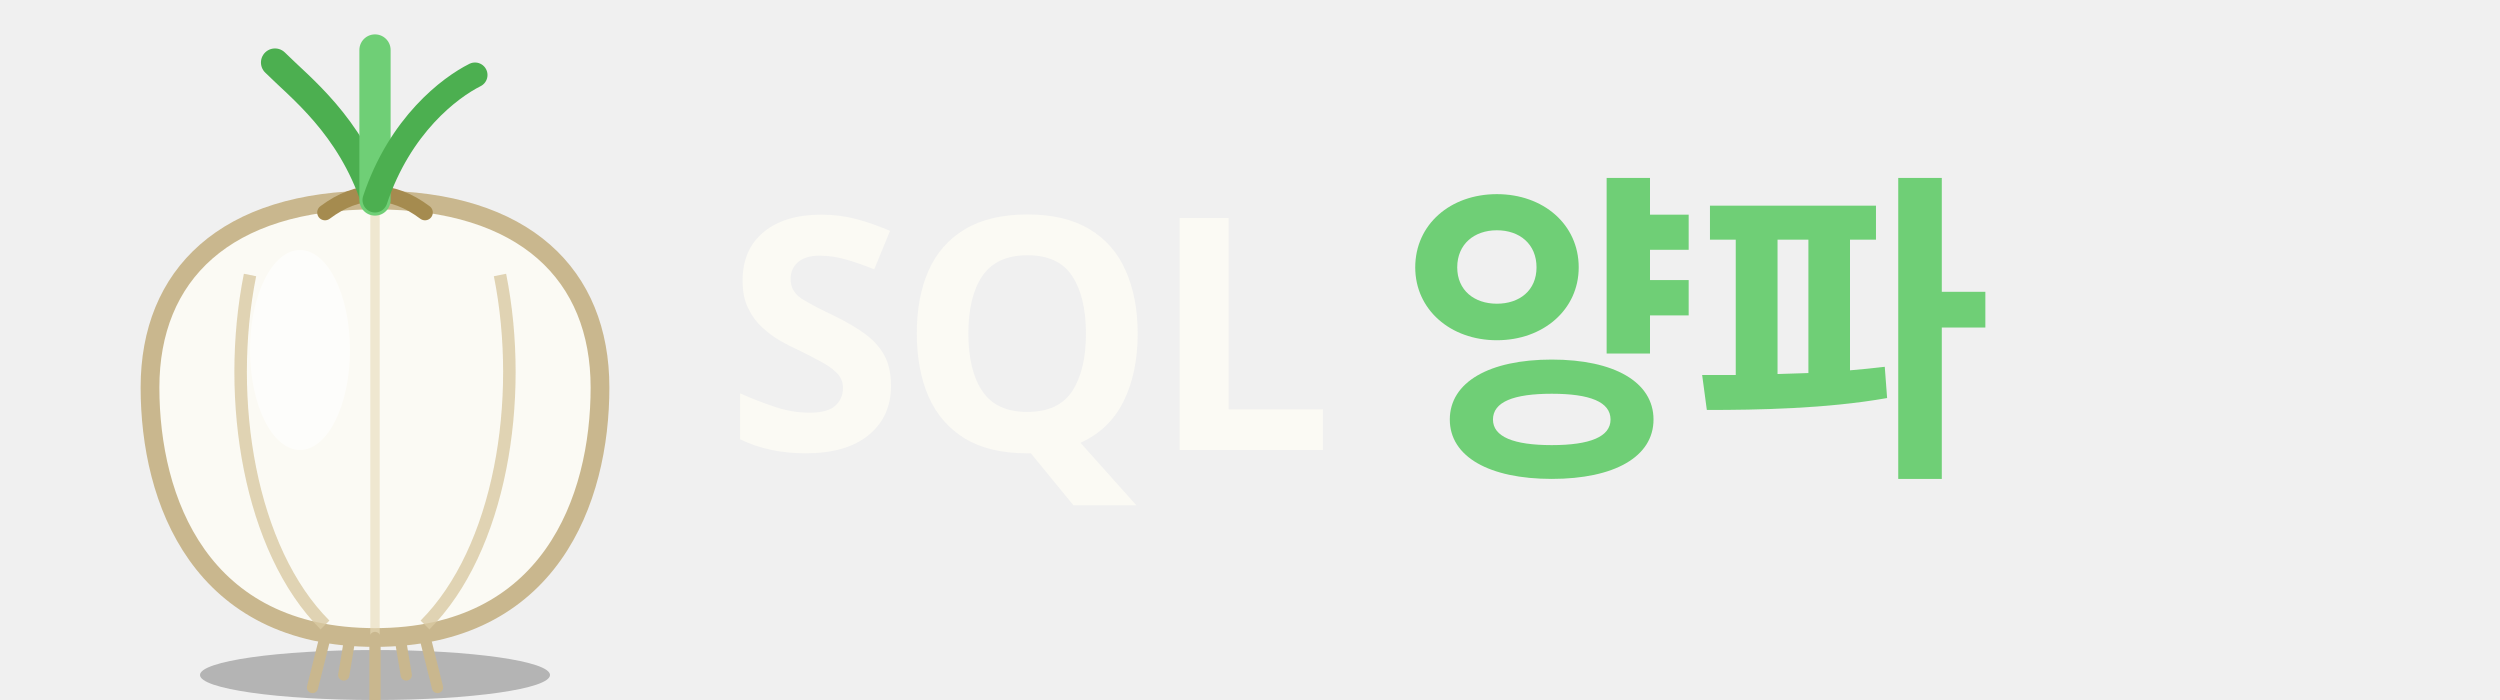
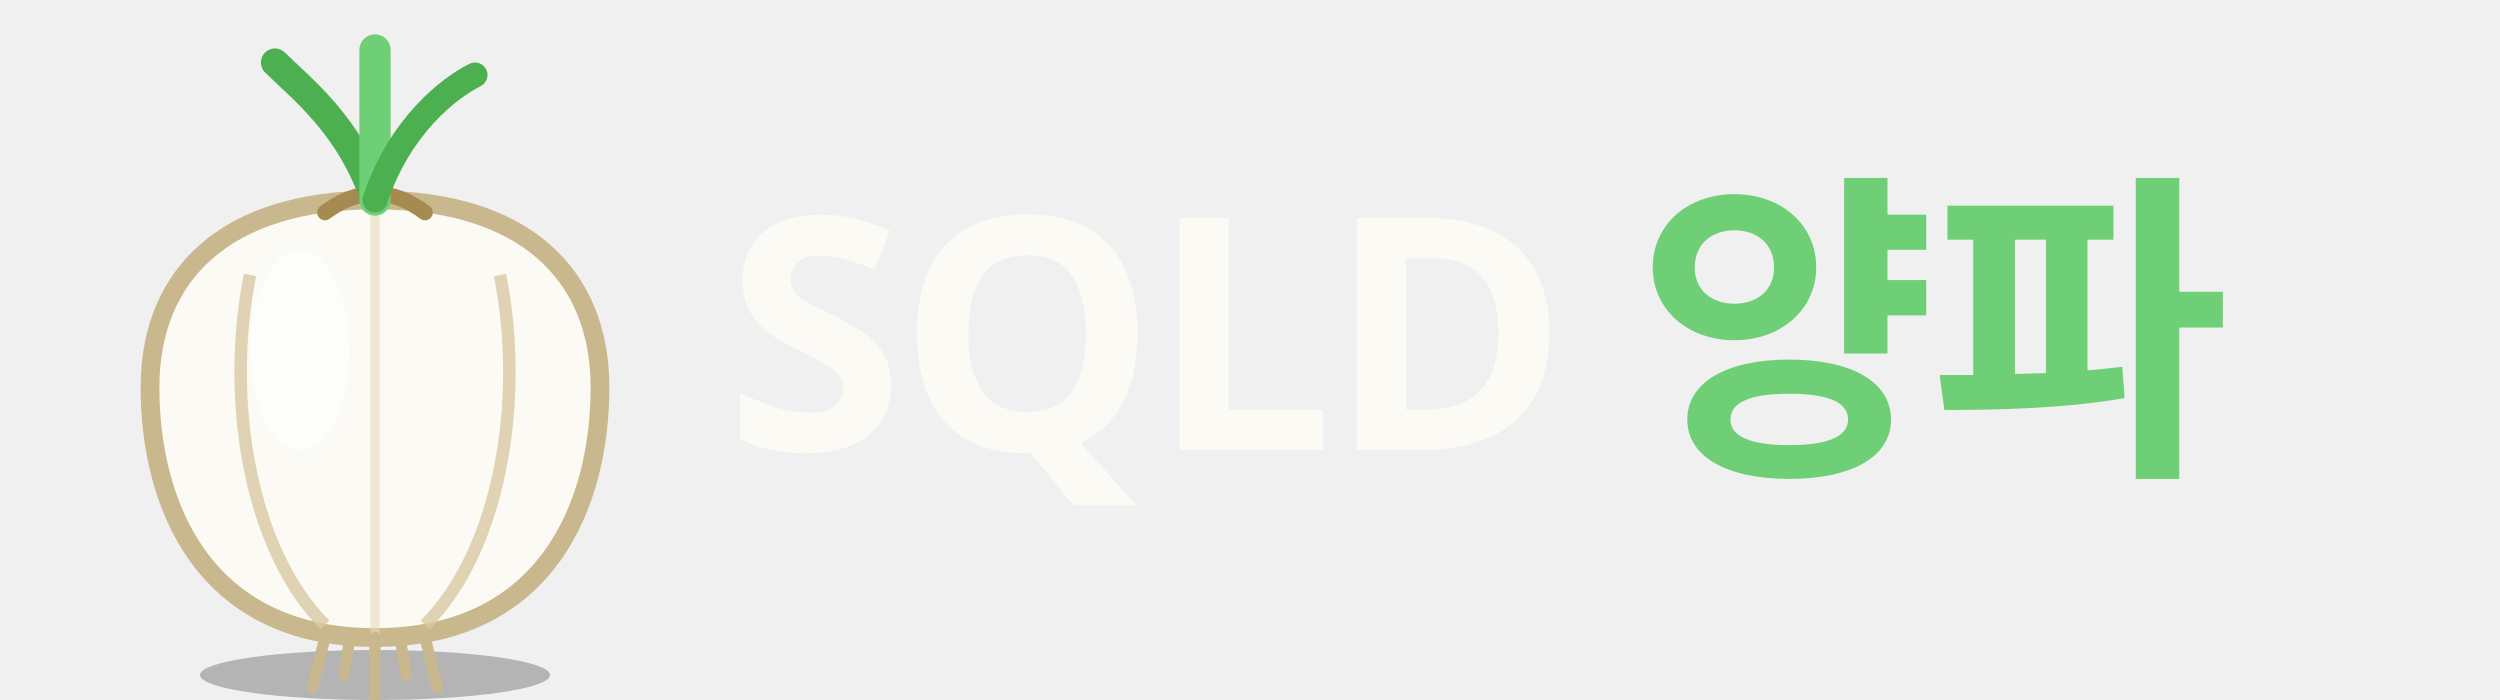
<svg xmlns="http://www.w3.org/2000/svg" viewBox="0 0 200 56" fill="none">
  <g transform="translate(8 4)">
    <ellipse cx="22" cy="50" rx="14" ry="2" fill="#000" opacity="0.25" />
    <path d="M22 47              C 8 47, 4 36, 4 27              C 4 18, 10 12, 22 12              C 34 12, 40 18, 40 27              C 40 36, 36 47, 22 47 Z" fill="#FBFAF4" stroke="#C9B78E" stroke-width="1.5" />
    <path d="M12 18 C 10 28, 12 40, 18 46" stroke="#D9C9A2" stroke-width="1" fill="none" opacity="0.8" />
    <path d="M32 18 C 34 28, 32 40, 26 46" stroke="#D9C9A2" stroke-width="1" fill="none" opacity="0.8" />
    <path d="M22 13 L 22 47" stroke="#E8DBB8" stroke-width="0.75" fill="none" opacity="0.6" />
    <ellipse cx="16" cy="24" rx="4" ry="8" fill="#FFFFFF" opacity="0.6" />
    <path d="M18 47 L 17 51 M 22 47 L 22 52 M 26 47 L 27 51 M 20 47 L 19.5 50 M 24 47 L 24.5 50" stroke="#C9B78E" stroke-width="0.9" stroke-linecap="round" />
    <path d="M18 13 Q 22 10, 26 13" stroke="#A58B4F" stroke-width="1.25" fill="none" stroke-linecap="round" />
    <path d="M22 12 C 20 6, 16 3, 14 1" stroke="#4CAF50" stroke-width="2.25" stroke-linecap="round" fill="none" />
    <path d="M22 12 C 22 5, 22 2, 22 0" stroke="#6FCF76" stroke-width="2.5" stroke-linecap="round" fill="none" />
    <path d="M22 12 C 24 6, 28 3, 30 2" stroke="#4CAF50" stroke-width="2" stroke-linecap="round" fill="none" />
  </g>
  <g transform="translate(58 0)" font-family="'Pretendard Variable', Pretendard, sans-serif" font-weight="700">
-     <text x="0" y="36" font-size="26" fill="#FBFAF4" letter-spacing="-0.5">SQL</text>
-     <text x="54" y="36" font-size="26" fill="#6FCF76" letter-spacing="-0.5">양파</text>
+     <text x="0" y="36" font-size="26" fill="#FBFAF4" letter-spacing="-0.5">SQLD</text>
+     <text x="73" y="36" font-size="26" fill="#6FCF76" letter-spacing="-0.5">양파</text>
  </g>
</svg>
